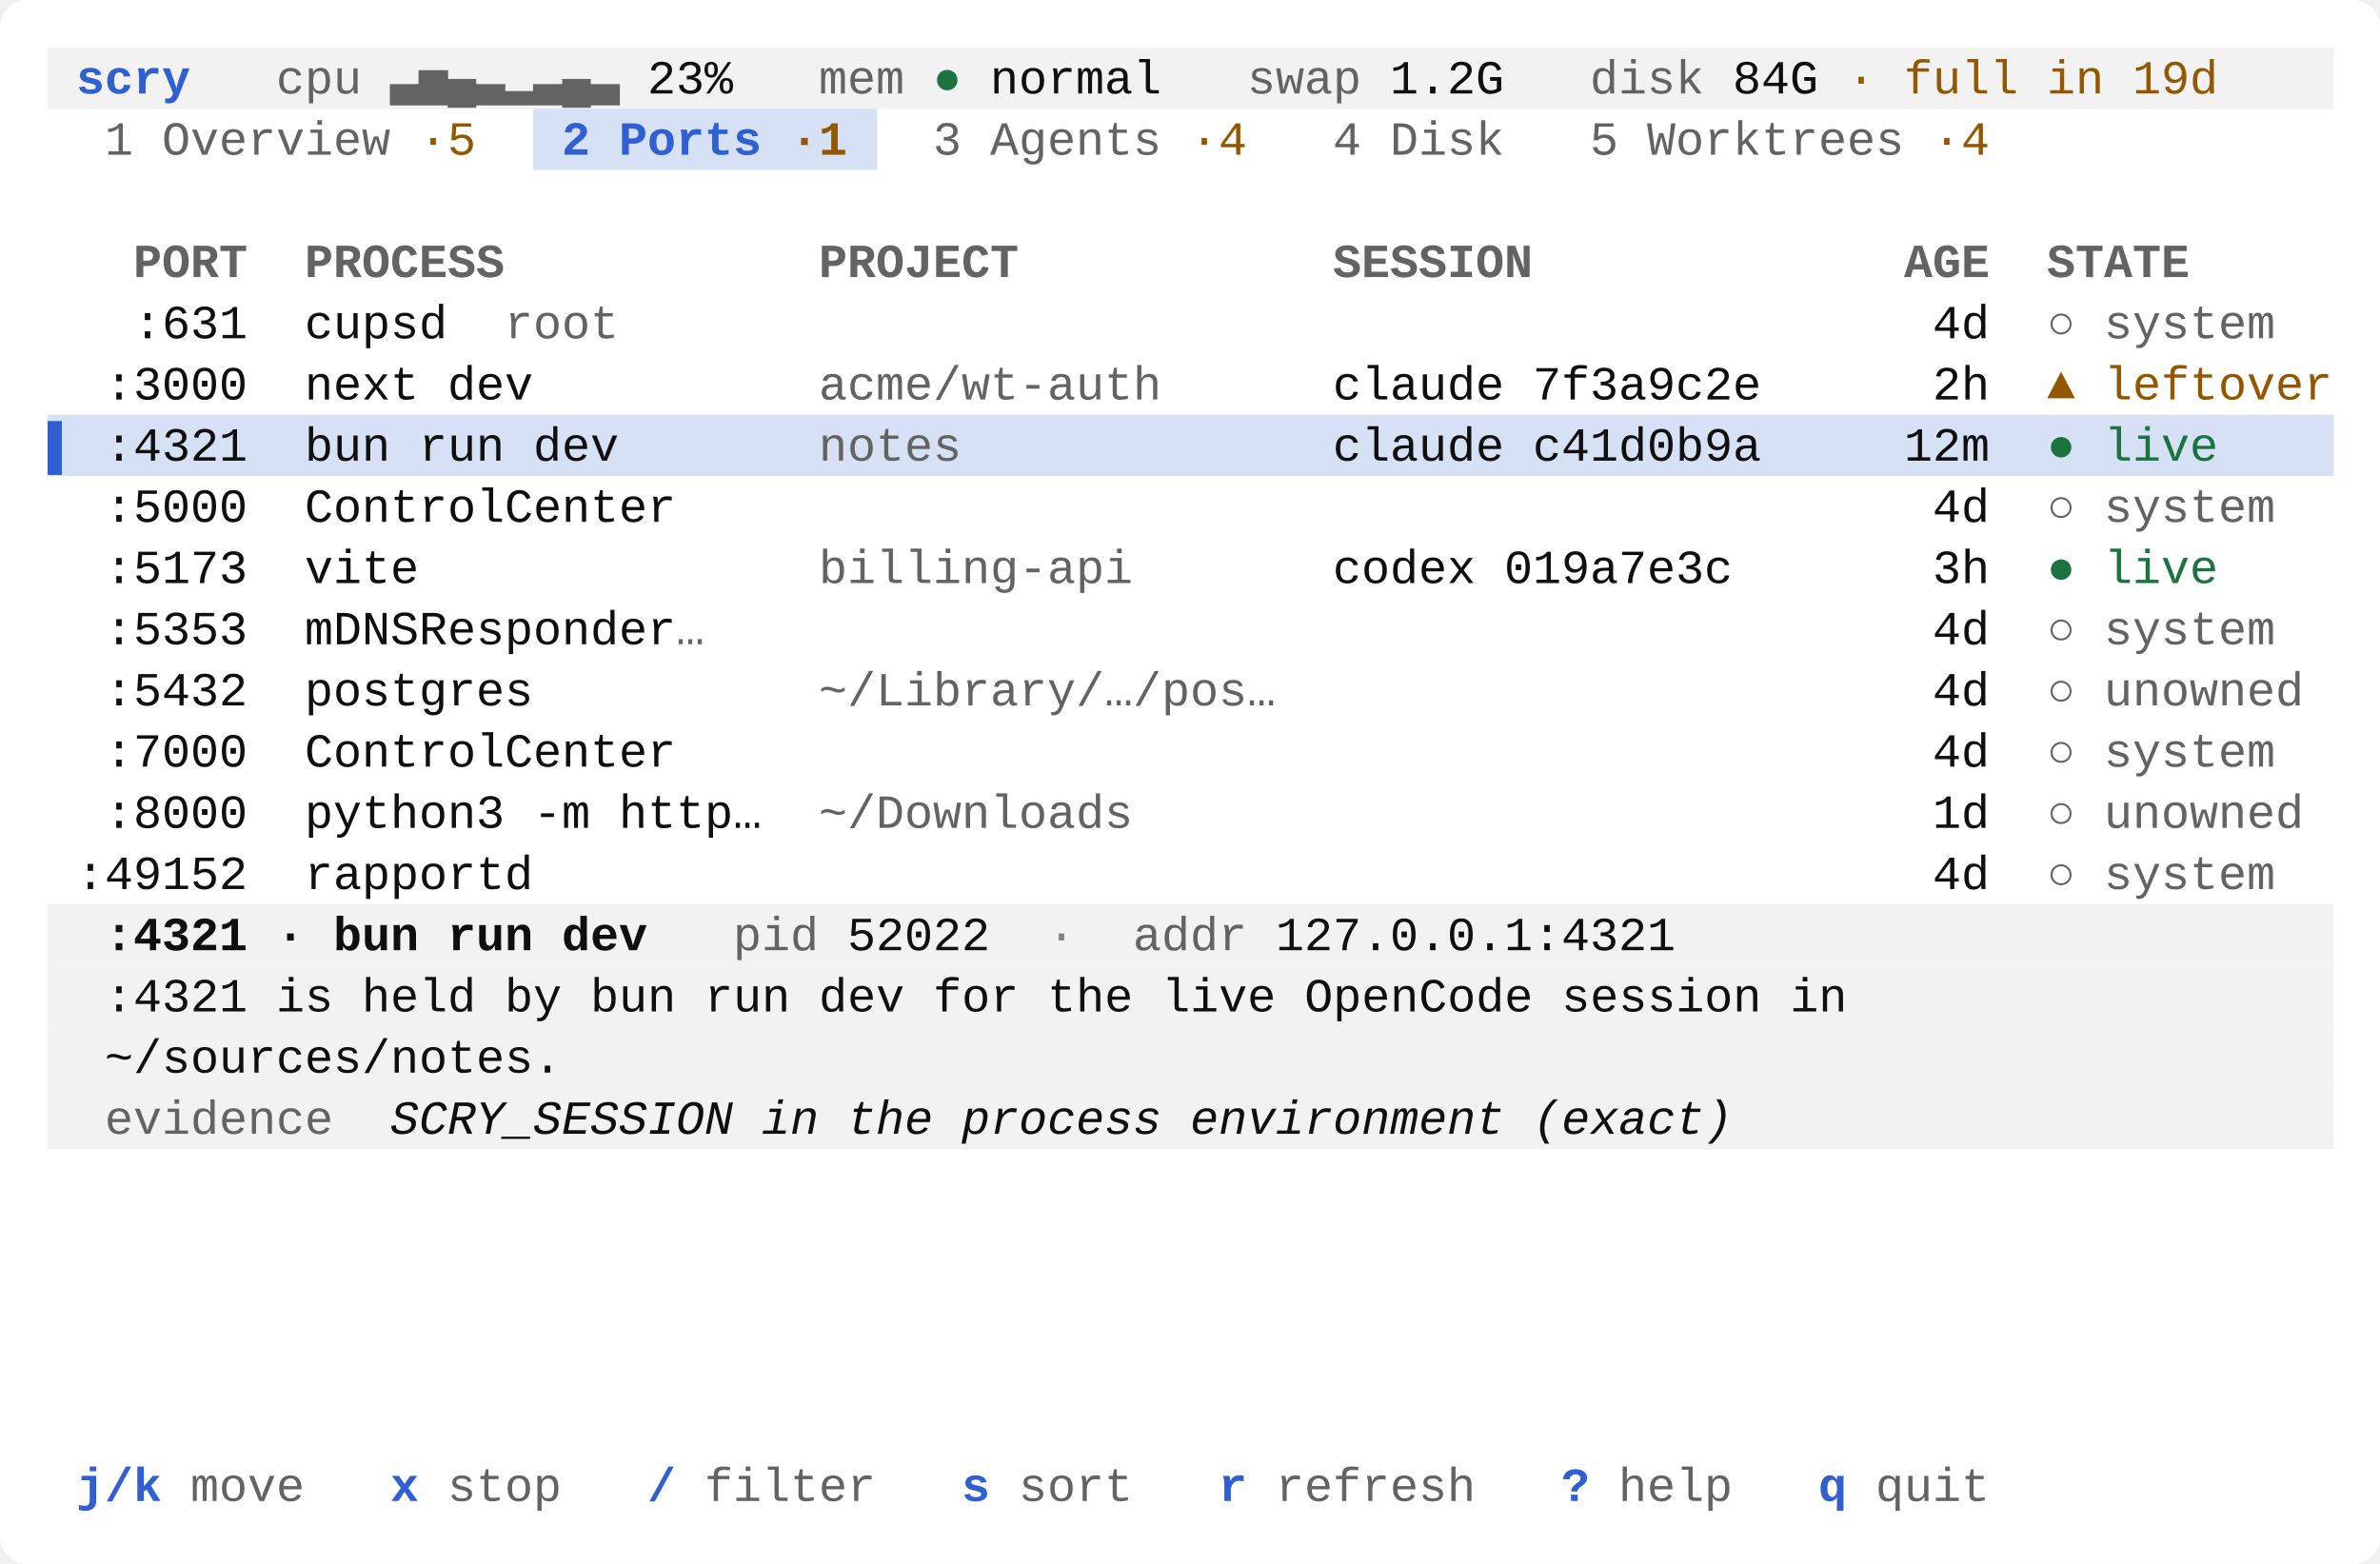
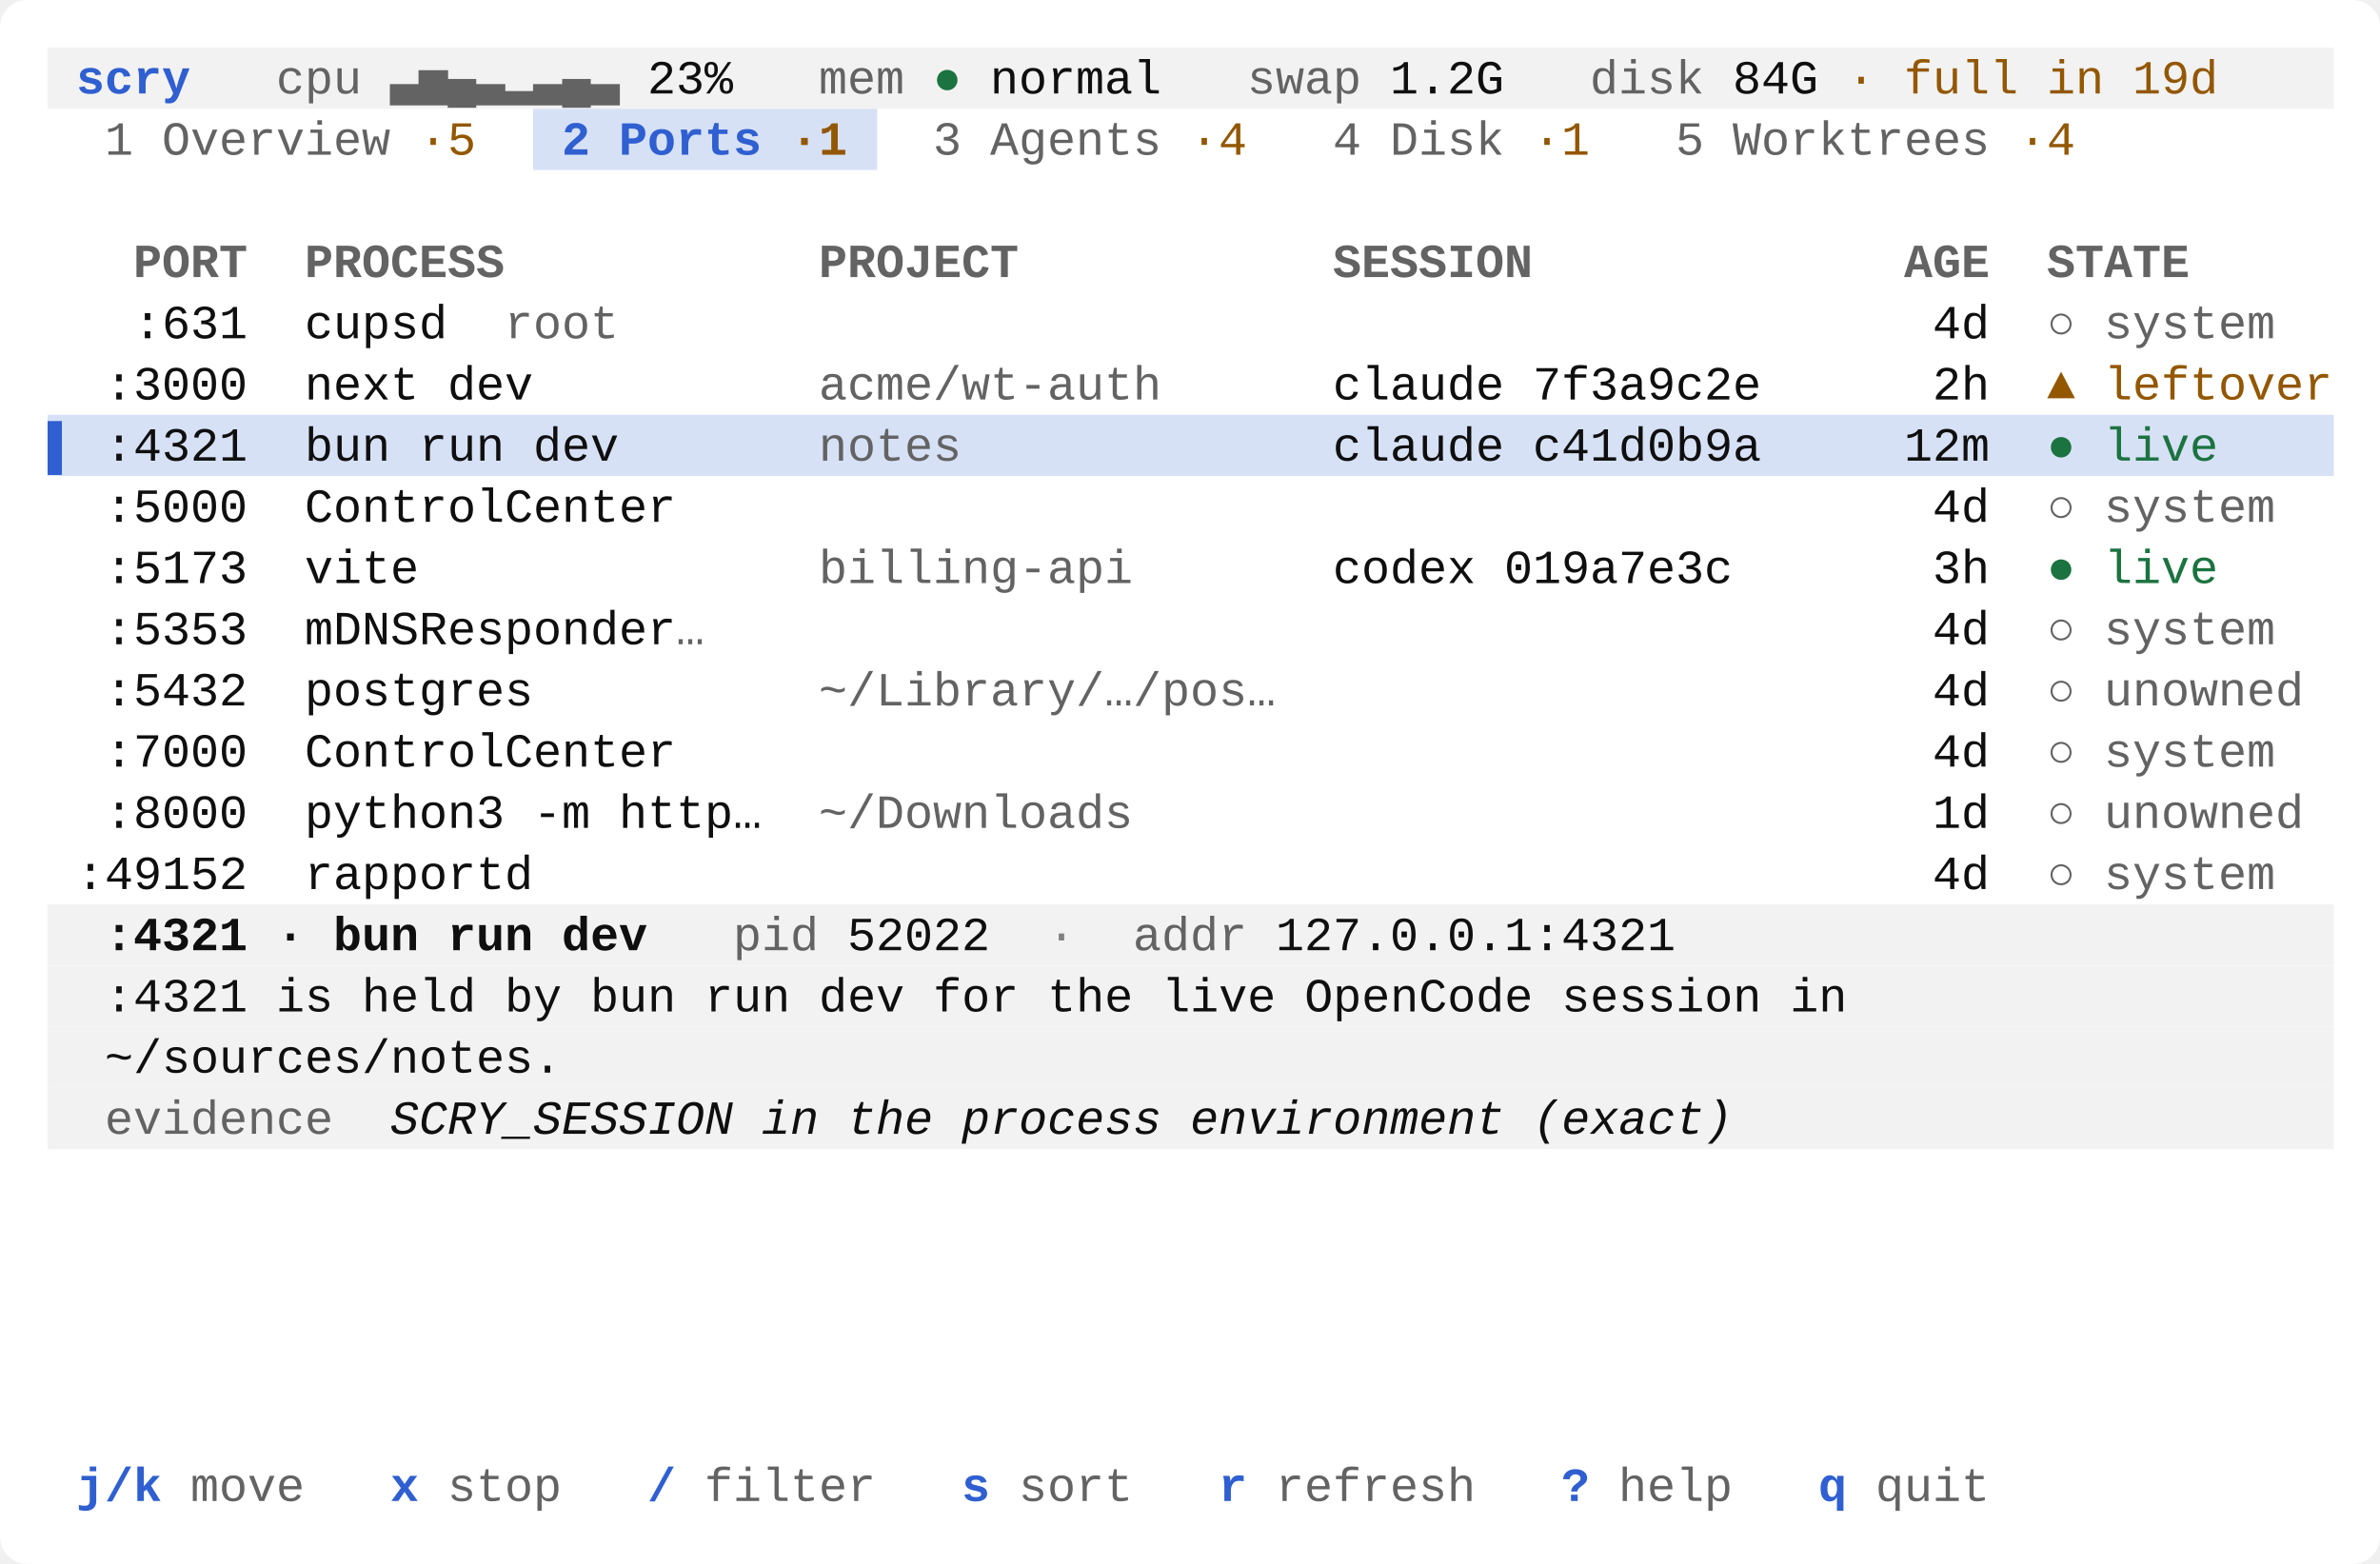
<svg xmlns="http://www.w3.org/2000/svg" width="700" height="460" viewBox="0 0 700 460">
  <style>text{font-family:ui-monospace,SFMono-Regular,"SF Mono",Menlo,Consolas,"Liberation Mono","DejaVu Sans Mono",monospace;font-size:14px;white-space:pre}</style>
  <rect width="700" height="460" rx="8" fill="#ffffff" />
  <g transform="translate(14 14)">
    <rect x="0.0" y="0" width="672.4" height="18" fill="#f2f2f2" />
    <text x="8.4" y="13.5" fill="#2f5fd0" textLength="33.6" lengthAdjust="spacingAndGlyphs" xml:space="preserve" font-weight="700">scry</text>
    <text x="67.2" y="13.5" fill="#636363" textLength="100.8" lengthAdjust="spacingAndGlyphs" xml:space="preserve">cpu ▃▅▄▃▂▃▄▃</text>
    <text x="176.4" y="13.5" fill="#0f0f0f" textLength="25.2" lengthAdjust="spacingAndGlyphs" xml:space="preserve">23%</text>
    <text x="226.8" y="13.5" fill="#636363" textLength="25.2" lengthAdjust="spacingAndGlyphs" xml:space="preserve">mem</text>
    <text x="260.4" y="13.5" fill="#1b7340" textLength="8.4" lengthAdjust="spacingAndGlyphs" xml:space="preserve">●</text>
    <text x="277.2" y="13.5" fill="#0f0f0f" textLength="50.4" lengthAdjust="spacingAndGlyphs" xml:space="preserve">normal</text>
    <text x="352.8" y="13.5" fill="#636363" textLength="33.6" lengthAdjust="spacingAndGlyphs" xml:space="preserve">swap</text>
    <text x="394.8" y="13.5" fill="#0f0f0f" textLength="33.6" lengthAdjust="spacingAndGlyphs" xml:space="preserve">1.2G</text>
    <text x="453.6" y="13.5" fill="#636363" textLength="33.6" lengthAdjust="spacingAndGlyphs" xml:space="preserve">disk</text>
    <text x="495.6" y="13.5" fill="#0f0f0f" textLength="25.2" lengthAdjust="spacingAndGlyphs" xml:space="preserve">84G</text>
    <text x="529.2" y="13.5" fill="#935700" textLength="109.2" lengthAdjust="spacingAndGlyphs" xml:space="preserve">· full in 19d</text>
    <rect x="142.8" y="18" width="101.2" height="18" fill="#d7e1f6" />
    <text x="16.8" y="31.5" fill="#636363" textLength="84.0" lengthAdjust="spacingAndGlyphs" xml:space="preserve">1 Overview</text>
    <text x="109.2" y="31.5" fill="#935700" textLength="16.8" lengthAdjust="spacingAndGlyphs" xml:space="preserve">·5</text>
    <text x="151.2" y="31.5" fill="#2f5fd0" textLength="58.8" lengthAdjust="spacingAndGlyphs" xml:space="preserve" font-weight="700">2 Ports</text>
    <text x="218.4" y="31.5" fill="#935700" textLength="16.8" lengthAdjust="spacingAndGlyphs" xml:space="preserve" font-weight="700">·1</text>
    <text x="260.4" y="31.5" fill="#636363" textLength="67.2" lengthAdjust="spacingAndGlyphs" xml:space="preserve">3 Agents</text>
    <text x="336.0" y="31.5" fill="#935700" textLength="16.8" lengthAdjust="spacingAndGlyphs" xml:space="preserve">·4</text>
    <text x="378.0" y="31.5" fill="#636363" textLength="50.4" lengthAdjust="spacingAndGlyphs" xml:space="preserve">4 Disk</text>
-     <text x="453.6" y="31.5" fill="#636363" textLength="92.4" lengthAdjust="spacingAndGlyphs" xml:space="preserve">5 Worktrees</text>
-     <text x="554.4" y="31.5" fill="#935700" textLength="16.8" lengthAdjust="spacingAndGlyphs" xml:space="preserve">·4</text>
+     <text x="436.8" y="31.5" fill="#935700" textLength="16.8" lengthAdjust="spacingAndGlyphs" xml:space="preserve">·1</text>
+     <text x="478.8" y="31.5" fill="#636363" textLength="92.4" lengthAdjust="spacingAndGlyphs" xml:space="preserve">5 Worktrees</text>
+     <text x="579.6" y="31.5" fill="#935700" textLength="16.8" lengthAdjust="spacingAndGlyphs" xml:space="preserve">·4</text>
    <text x="25.2" y="67.5" fill="#636363" textLength="33.6" lengthAdjust="spacingAndGlyphs" xml:space="preserve" font-weight="700">PORT</text>
    <text x="75.6" y="67.5" fill="#636363" textLength="58.8" lengthAdjust="spacingAndGlyphs" xml:space="preserve" font-weight="700">PROCESS</text>
    <text x="226.8" y="67.5" fill="#636363" textLength="58.8" lengthAdjust="spacingAndGlyphs" xml:space="preserve" font-weight="700">PROJECT</text>
    <text x="378.0" y="67.5" fill="#636363" textLength="58.8" lengthAdjust="spacingAndGlyphs" xml:space="preserve" font-weight="700">SESSION</text>
    <text x="546.0" y="67.5" fill="#636363" textLength="25.2" lengthAdjust="spacingAndGlyphs" xml:space="preserve" font-weight="700">AGE</text>
    <text x="588.0" y="67.5" fill="#636363" textLength="42.0" lengthAdjust="spacingAndGlyphs" xml:space="preserve" font-weight="700">STATE</text>
    <text x="25.2" y="85.5" fill="#0f0f0f" textLength="33.6" lengthAdjust="spacingAndGlyphs" xml:space="preserve">:631</text>
    <text x="75.6" y="85.5" fill="#0f0f0f" textLength="42.0" lengthAdjust="spacingAndGlyphs" xml:space="preserve">cupsd</text>
    <text x="134.4" y="85.5" fill="#636363" textLength="33.6" lengthAdjust="spacingAndGlyphs" xml:space="preserve">root</text>
    <text x="554.4" y="85.5" fill="#0f0f0f" textLength="16.8" lengthAdjust="spacingAndGlyphs" xml:space="preserve">4d</text>
    <text x="588.0" y="85.5" fill="#636363" textLength="67.2" lengthAdjust="spacingAndGlyphs" xml:space="preserve">○ system</text>
    <text x="16.8" y="103.5" fill="#0f0f0f" textLength="42.0" lengthAdjust="spacingAndGlyphs" xml:space="preserve">:3000</text>
    <text x="75.6" y="103.5" fill="#0f0f0f" textLength="67.2" lengthAdjust="spacingAndGlyphs" xml:space="preserve">next dev</text>
    <text x="226.8" y="103.5" fill="#636363" textLength="100.8" lengthAdjust="spacingAndGlyphs" xml:space="preserve">acme/wt-auth</text>
    <text x="378.0" y="103.5" fill="#0f0f0f" textLength="126.0" lengthAdjust="spacingAndGlyphs" xml:space="preserve">claude 7f3a9c2e</text>
    <text x="554.4" y="103.5" fill="#0f0f0f" textLength="16.8" lengthAdjust="spacingAndGlyphs" xml:space="preserve">2h</text>
    <text x="588.0" y="103.5" fill="#935700" textLength="84.0" lengthAdjust="spacingAndGlyphs" xml:space="preserve">▲ leftover</text>
    <rect x="0.0" y="108" width="672.4" height="18" fill="#d7e1f6" />
    <text x="0.0" y="121.5" fill="#2f5fd0" textLength="8.4" lengthAdjust="spacingAndGlyphs" xml:space="preserve">▌</text>
    <text x="16.8" y="121.5" fill="#0f0f0f" textLength="42.0" lengthAdjust="spacingAndGlyphs" xml:space="preserve">:4321</text>
    <text x="75.6" y="121.5" fill="#0f0f0f" textLength="92.4" lengthAdjust="spacingAndGlyphs" xml:space="preserve">bun run dev</text>
    <text x="226.8" y="121.5" fill="#636363" textLength="42.0" lengthAdjust="spacingAndGlyphs" xml:space="preserve">notes</text>
    <text x="378.0" y="121.5" fill="#0f0f0f" textLength="126.0" lengthAdjust="spacingAndGlyphs" xml:space="preserve">claude c41d0b9a</text>
    <text x="546.0" y="121.5" fill="#0f0f0f" textLength="25.2" lengthAdjust="spacingAndGlyphs" xml:space="preserve">12m</text>
    <text x="588.0" y="121.5" fill="#1b7340" textLength="50.4" lengthAdjust="spacingAndGlyphs" xml:space="preserve">● live</text>
    <text x="16.8" y="139.5" fill="#0f0f0f" textLength="42.0" lengthAdjust="spacingAndGlyphs" xml:space="preserve">:5000</text>
    <text x="75.6" y="139.5" fill="#0f0f0f" textLength="109.2" lengthAdjust="spacingAndGlyphs" xml:space="preserve">ControlCenter</text>
    <text x="554.4" y="139.5" fill="#0f0f0f" textLength="16.8" lengthAdjust="spacingAndGlyphs" xml:space="preserve">4d</text>
    <text x="588.0" y="139.5" fill="#636363" textLength="67.2" lengthAdjust="spacingAndGlyphs" xml:space="preserve">○ system</text>
    <text x="16.8" y="157.5" fill="#0f0f0f" textLength="42.0" lengthAdjust="spacingAndGlyphs" xml:space="preserve">:5173</text>
    <text x="75.6" y="157.5" fill="#0f0f0f" textLength="33.6" lengthAdjust="spacingAndGlyphs" xml:space="preserve">vite</text>
    <text x="226.8" y="157.5" fill="#636363" textLength="92.4" lengthAdjust="spacingAndGlyphs" xml:space="preserve">billing-api</text>
    <text x="378.0" y="157.5" fill="#0f0f0f" textLength="117.6" lengthAdjust="spacingAndGlyphs" xml:space="preserve">codex 019a7e3c</text>
    <text x="554.4" y="157.5" fill="#0f0f0f" textLength="16.8" lengthAdjust="spacingAndGlyphs" xml:space="preserve">3h</text>
    <text x="588.0" y="157.5" fill="#1b7340" textLength="50.4" lengthAdjust="spacingAndGlyphs" xml:space="preserve">● live</text>
    <text x="16.8" y="175.5" fill="#0f0f0f" textLength="42.0" lengthAdjust="spacingAndGlyphs" xml:space="preserve">:5353</text>
    <text x="75.6" y="175.5" fill="#0f0f0f" textLength="109.2" lengthAdjust="spacingAndGlyphs" xml:space="preserve">mDNSResponder</text>
    <text x="184.8" y="175.5" fill="#636363" textLength="8.4" lengthAdjust="spacingAndGlyphs" xml:space="preserve">…</text>
    <text x="554.4" y="175.5" fill="#0f0f0f" textLength="16.8" lengthAdjust="spacingAndGlyphs" xml:space="preserve">4d</text>
    <text x="588.0" y="175.5" fill="#636363" textLength="67.2" lengthAdjust="spacingAndGlyphs" xml:space="preserve">○ system</text>
    <text x="16.8" y="193.5" fill="#0f0f0f" textLength="42.0" lengthAdjust="spacingAndGlyphs" xml:space="preserve">:5432</text>
    <text x="75.6" y="193.5" fill="#0f0f0f" textLength="67.2" lengthAdjust="spacingAndGlyphs" xml:space="preserve">postgres</text>
    <text x="226.8" y="193.5" fill="#636363" textLength="134.4" lengthAdjust="spacingAndGlyphs" xml:space="preserve">~/Library/…/pos…</text>
    <text x="554.4" y="193.5" fill="#0f0f0f" textLength="16.8" lengthAdjust="spacingAndGlyphs" xml:space="preserve">4d</text>
    <text x="588.0" y="193.5" fill="#636363" textLength="75.6" lengthAdjust="spacingAndGlyphs" xml:space="preserve">○ unowned</text>
    <text x="16.8" y="211.5" fill="#0f0f0f" textLength="42.0" lengthAdjust="spacingAndGlyphs" xml:space="preserve">:7000</text>
    <text x="75.6" y="211.5" fill="#0f0f0f" textLength="109.2" lengthAdjust="spacingAndGlyphs" xml:space="preserve">ControlCenter</text>
    <text x="554.4" y="211.5" fill="#0f0f0f" textLength="16.8" lengthAdjust="spacingAndGlyphs" xml:space="preserve">4d</text>
    <text x="588.0" y="211.5" fill="#636363" textLength="67.2" lengthAdjust="spacingAndGlyphs" xml:space="preserve">○ system</text>
    <text x="16.8" y="229.5" fill="#0f0f0f" textLength="42.0" lengthAdjust="spacingAndGlyphs" xml:space="preserve">:8000</text>
    <text x="75.6" y="229.5" fill="#0f0f0f" textLength="134.4" lengthAdjust="spacingAndGlyphs" xml:space="preserve">python3 -m http…</text>
    <text x="226.8" y="229.5" fill="#636363" textLength="92.4" lengthAdjust="spacingAndGlyphs" xml:space="preserve">~/Downloads</text>
    <text x="554.4" y="229.5" fill="#0f0f0f" textLength="16.8" lengthAdjust="spacingAndGlyphs" xml:space="preserve">1d</text>
    <text x="588.0" y="229.5" fill="#636363" textLength="75.6" lengthAdjust="spacingAndGlyphs" xml:space="preserve">○ unowned</text>
    <text x="8.4" y="247.5" fill="#0f0f0f" textLength="50.4" lengthAdjust="spacingAndGlyphs" xml:space="preserve">:49152</text>
    <text x="75.6" y="247.5" fill="#0f0f0f" textLength="67.2" lengthAdjust="spacingAndGlyphs" xml:space="preserve">rapportd</text>
    <text x="554.4" y="247.5" fill="#0f0f0f" textLength="16.8" lengthAdjust="spacingAndGlyphs" xml:space="preserve">4d</text>
    <text x="588.0" y="247.5" fill="#636363" textLength="67.2" lengthAdjust="spacingAndGlyphs" xml:space="preserve">○ system</text>
    <rect x="0.0" y="252" width="672.4" height="18" fill="#f2f2f2" />
    <text x="16.8" y="265.5" fill="#0f0f0f" textLength="159.6" lengthAdjust="spacingAndGlyphs" xml:space="preserve" font-weight="700">:4321 · bun run dev</text>
    <text x="201.6" y="265.5" fill="#636363" textLength="25.2" lengthAdjust="spacingAndGlyphs" xml:space="preserve">pid</text>
    <text x="235.2" y="265.5" fill="#0f0f0f" textLength="42.0" lengthAdjust="spacingAndGlyphs" xml:space="preserve">52022</text>
    <text x="294.0" y="265.5" fill="#808080" textLength="8.4" lengthAdjust="spacingAndGlyphs" xml:space="preserve">·</text>
    <text x="319.2" y="265.5" fill="#636363" textLength="33.6" lengthAdjust="spacingAndGlyphs" xml:space="preserve">addr</text>
    <text x="361.2" y="265.5" fill="#0f0f0f" textLength="117.6" lengthAdjust="spacingAndGlyphs" xml:space="preserve">127.0.0.1:4321</text>
    <rect x="0.0" y="270" width="672.4" height="18" fill="#f2f2f2" />
    <text x="16.8" y="283.5" fill="#0f0f0f" textLength="512.4" lengthAdjust="spacingAndGlyphs" xml:space="preserve">:4321 is held by bun run dev for the live OpenCode session in</text>
    <rect x="0.0" y="288" width="672.4" height="18" fill="#f2f2f2" />
    <text x="16.8" y="301.5" fill="#0f0f0f" textLength="134.4" lengthAdjust="spacingAndGlyphs" xml:space="preserve">~/sources/notes.</text>
    <rect x="0.0" y="306" width="672.4" height="18" fill="#f2f2f2" />
    <text x="16.8" y="319.5" fill="#636363" textLength="67.2" lengthAdjust="spacingAndGlyphs" xml:space="preserve">evidence</text>
    <text x="100.8" y="319.5" fill="#0f0f0f" textLength="394.8" lengthAdjust="spacingAndGlyphs" xml:space="preserve" font-style="italic">SCRY_SESSION in the process environment (exact)</text>
    <text x="8.4" y="427.5" fill="#2f5fd0" textLength="25.2" lengthAdjust="spacingAndGlyphs" xml:space="preserve" font-weight="700">j/k</text>
    <text x="42.0" y="427.5" fill="#636363" textLength="33.6" lengthAdjust="spacingAndGlyphs" xml:space="preserve">move</text>
    <text x="100.8" y="427.5" fill="#2f5fd0" textLength="8.4" lengthAdjust="spacingAndGlyphs" xml:space="preserve" font-weight="700">x</text>
    <text x="117.6" y="427.5" fill="#636363" textLength="33.6" lengthAdjust="spacingAndGlyphs" xml:space="preserve">stop</text>
    <text x="176.4" y="427.5" fill="#2f5fd0" textLength="8.4" lengthAdjust="spacingAndGlyphs" xml:space="preserve" font-weight="700">/</text>
    <text x="193.2" y="427.5" fill="#636363" textLength="50.4" lengthAdjust="spacingAndGlyphs" xml:space="preserve">filter</text>
    <text x="268.8" y="427.5" fill="#2f5fd0" textLength="8.4" lengthAdjust="spacingAndGlyphs" xml:space="preserve" font-weight="700">s</text>
    <text x="285.6" y="427.5" fill="#636363" textLength="33.6" lengthAdjust="spacingAndGlyphs" xml:space="preserve">sort</text>
    <text x="344.4" y="427.5" fill="#2f5fd0" textLength="8.4" lengthAdjust="spacingAndGlyphs" xml:space="preserve" font-weight="700">r</text>
    <text x="361.2" y="427.5" fill="#636363" textLength="58.8" lengthAdjust="spacingAndGlyphs" xml:space="preserve">refresh</text>
    <text x="445.2" y="427.5" fill="#2f5fd0" textLength="8.4" lengthAdjust="spacingAndGlyphs" xml:space="preserve" font-weight="700">?</text>
    <text x="462.0" y="427.5" fill="#636363" textLength="33.6" lengthAdjust="spacingAndGlyphs" xml:space="preserve">help</text>
    <text x="520.8" y="427.5" fill="#2f5fd0" textLength="8.4" lengthAdjust="spacingAndGlyphs" xml:space="preserve" font-weight="700">q</text>
    <text x="537.6" y="427.5" fill="#636363" textLength="33.6" lengthAdjust="spacingAndGlyphs" xml:space="preserve">quit</text>
  </g>
</svg>
